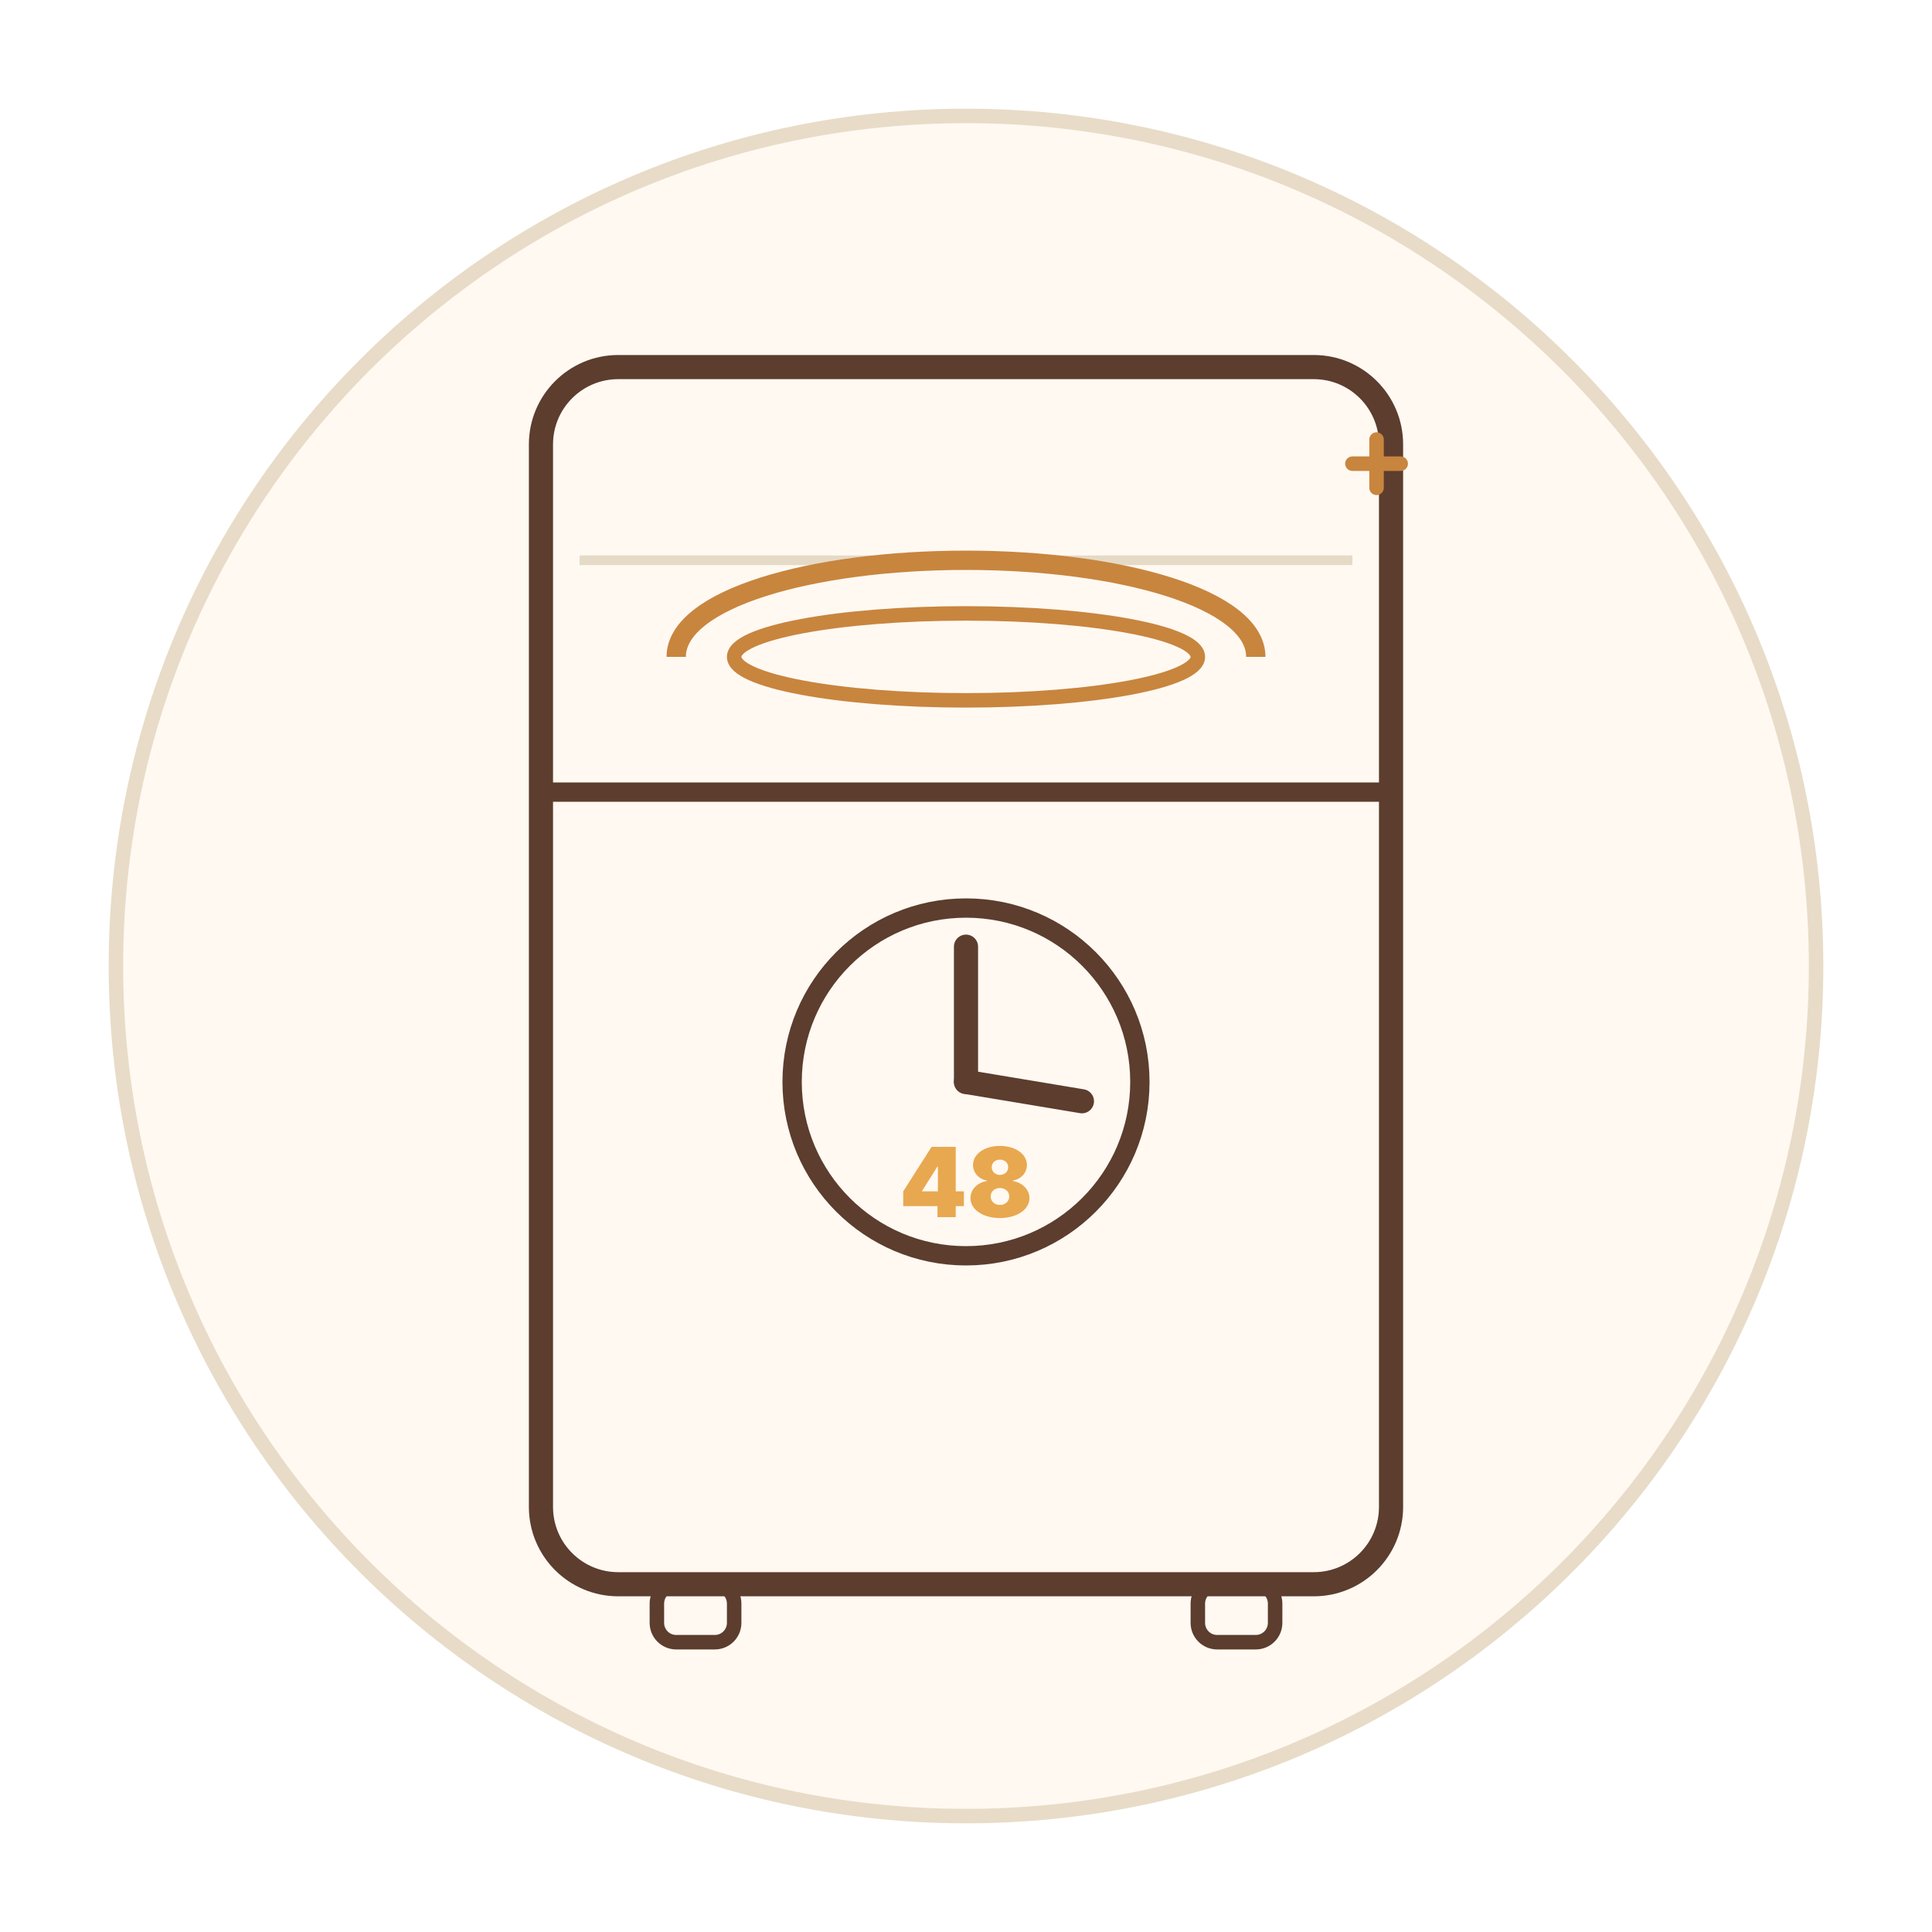
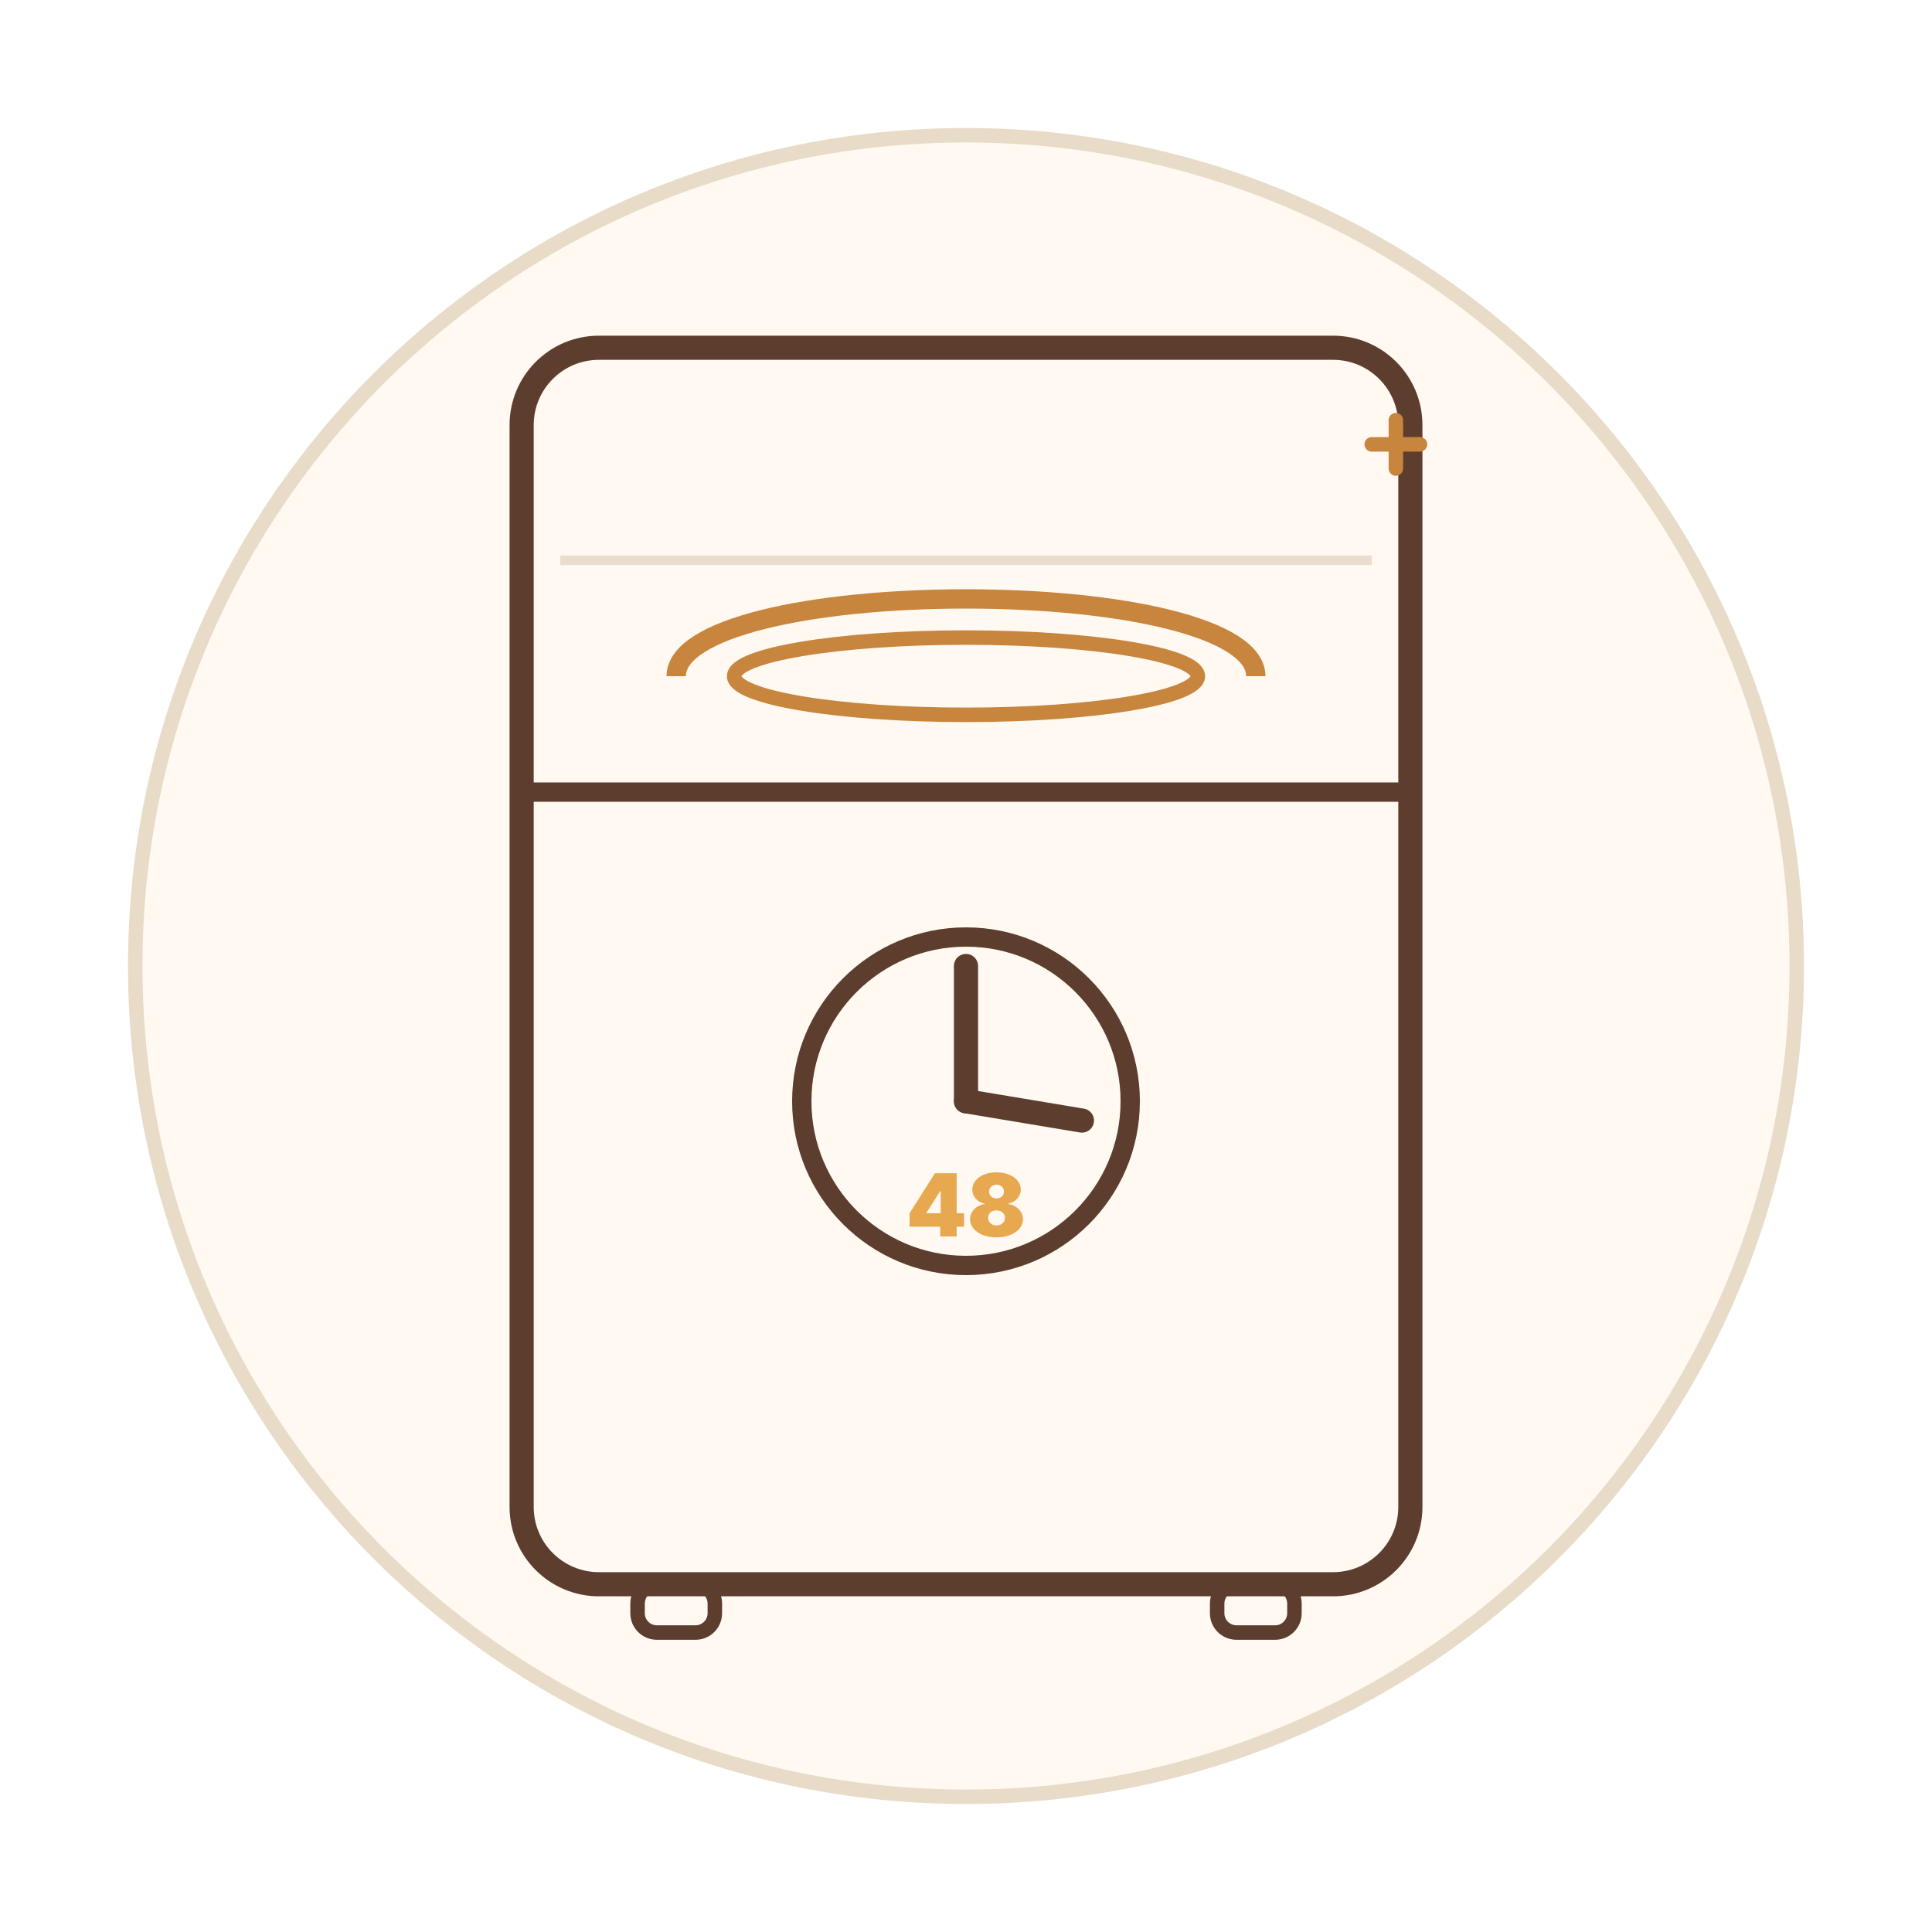
<svg xmlns="http://www.w3.org/2000/svg" width="200" height="200" viewBox="0 0 200 200">
-   <circle cx="100" cy="100" r="88" fill="#FFF9F2" stroke="#E8DCC8" stroke-width="1.5" />
-   <rect x="56" y="38" width="88" height="126" rx="8" fill="none" stroke="#5C3D2E" stroke-width="2.5" />
-   <line x1="56" y1="82" x2="144" y2="82" stroke="#5C3D2E" stroke-width="2" />
-   <line x1="60" y1="58" x2="140" y2="58" stroke="#D4C4A8" stroke-width="1" opacity="0.6" />
-   <path d="M70 68c0-6 14-10 30-10s30 4 30 10" fill="none" stroke="#C8853E" stroke-width="2" />
-   <ellipse cx="100" cy="68" rx="24" ry="4.5" fill="#FFF9F2" stroke="#C8853E" stroke-width="1.5" />
-   <circle cx="100" cy="112" r="18" fill="#FFF9F2" stroke="#5C3D2E" stroke-width="2" />
-   <line x1="100" y1="112" x2="100" y2="98" stroke="#5C3D2E" stroke-width="2.5" stroke-linecap="round" />
-   <line x1="100" y1="112" x2="112" y2="114" stroke="#5C3D2E" stroke-width="2.5" stroke-linecap="round" />
-   <text x="100" y="126" text-anchor="middle" font-size="10" font-weight="900" fill="#E8A850" font-family="Inter,sans-serif">48</text>
-   <line x1="140" y1="48" x2="145" y2="48" stroke="#C8853E" stroke-width="1.5" stroke-linecap="round" />
-   <line x1="142.5" y1="45.5" x2="142.5" y2="50.5" stroke="#C8853E" stroke-width="1.5" stroke-linecap="round" />
-   <rect x="68" y="164" width="8" height="6" rx="2" fill="none" stroke="#5C3D2E" stroke-width="1.5" />
-   <rect x="124" y="164" width="8" height="6" rx="2" fill="none" stroke="#5C3D2E" stroke-width="1.5" />
+   <circle cx="100" cy="100" r="86" fill="#FFF9F2" stroke="#E8DCC8" stroke-width="1.5" />
+   <rect x="54" y="36" width="92" height="128" rx="8" fill="none" stroke="#5C3D2E" stroke-width="2.5" />
+   <line x1="54" y1="82" x2="146" y2="82" stroke="#5C3D2E" stroke-width="2" />
+   <line x1="58" y1="58" x2="142" y2="58" stroke="#D4C4A8" stroke-width="1" opacity="0.5" />
+   <path d="M70 70c0-5 14-8 30-8s30 3 30 8" fill="none" stroke="#C8853E" stroke-width="2" />
+   <ellipse cx="100" cy="70" rx="24" ry="4" fill="#FFF9F2" stroke="#C8853E" stroke-width="1.5" />
+   <circle cx="100" cy="114" r="17" fill="#FFF9F2" stroke="#5C3D2E" stroke-width="2" />
+   <line x1="100" y1="114" x2="100" y2="100" stroke="#5C3D2E" stroke-width="2.5" stroke-linecap="round" />
+   <line x1="100" y1="114" x2="112" y2="116" stroke="#5C3D2E" stroke-width="2.5" stroke-linecap="round" />
+   <text x="100" y="128" text-anchor="middle" font-size="9" font-weight="900" fill="#E8A850" font-family="Inter,sans-serif">48</text>
+   <line x1="142" y1="46" x2="147" y2="46" stroke="#C8853E" stroke-width="1.5" stroke-linecap="round" />
+   <line x1="144.5" y1="43.5" x2="144.5" y2="48.5" stroke="#C8853E" stroke-width="1.5" stroke-linecap="round" />
+   <rect x="66" y="164" width="8" height="5" rx="2" fill="none" stroke="#5C3D2E" stroke-width="1.5" />
+   <rect x="126" y="164" width="8" height="5" rx="2" fill="none" stroke="#5C3D2E" stroke-width="1.5" />
</svg>
